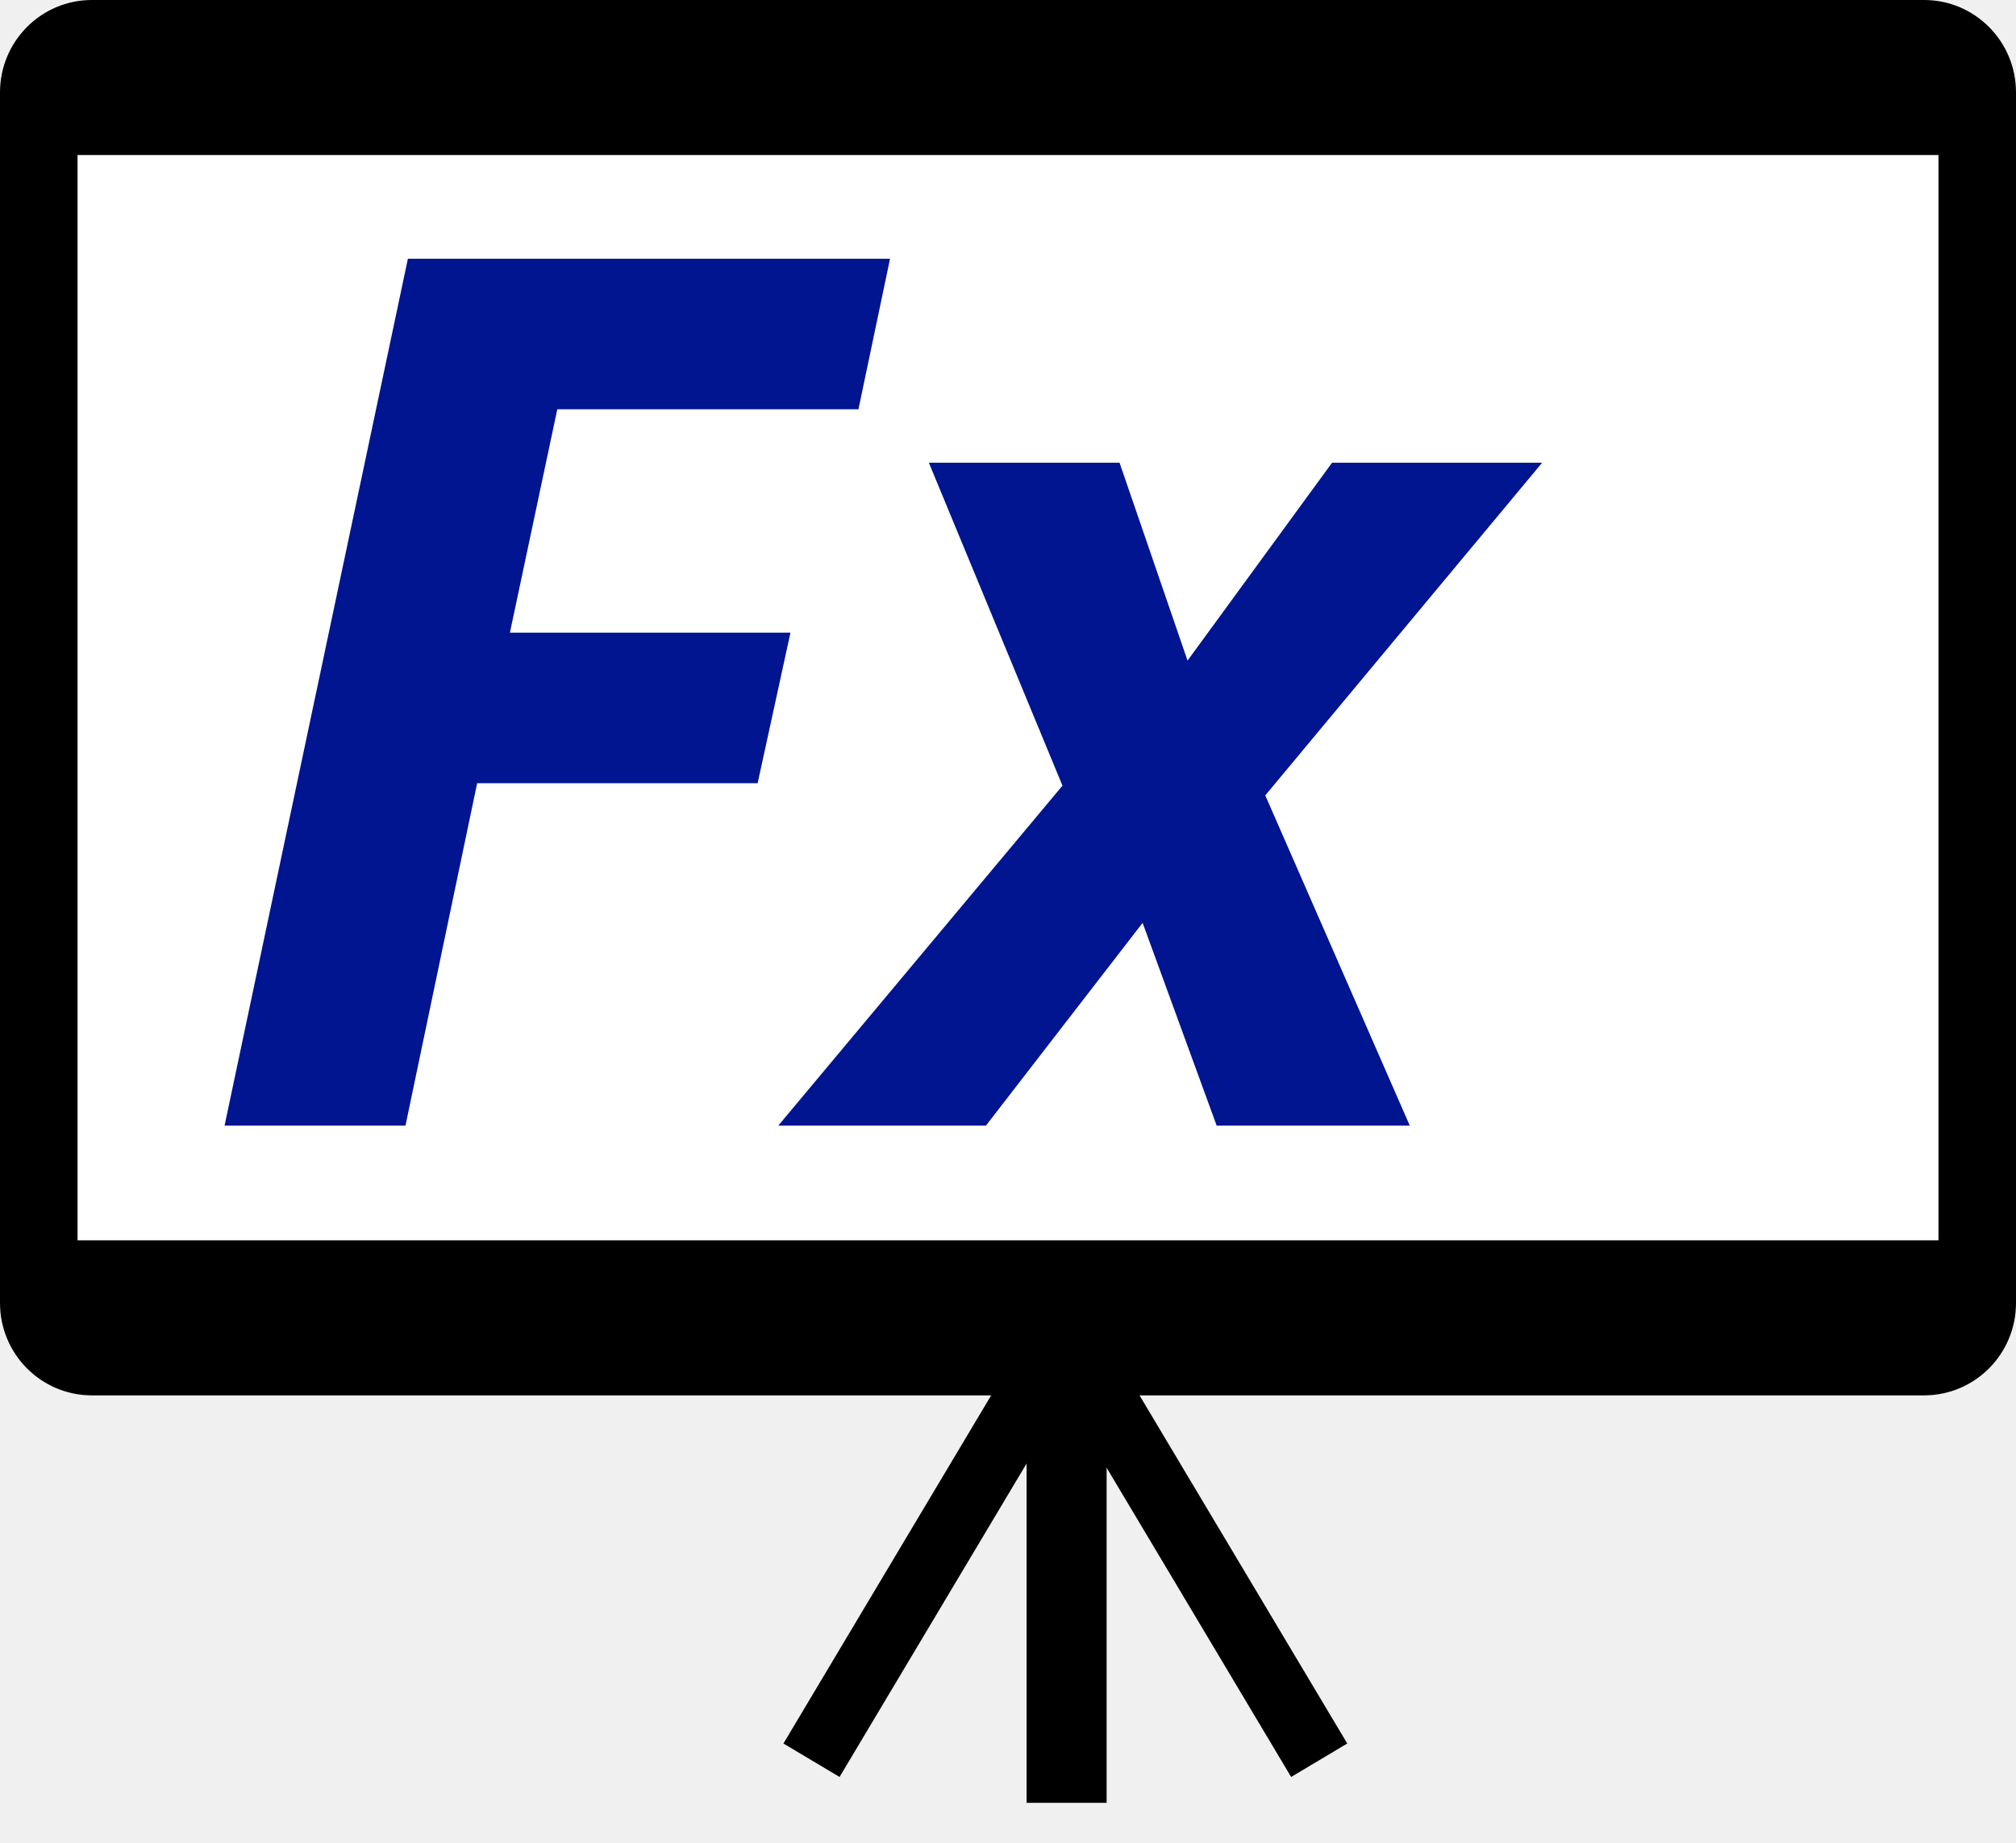
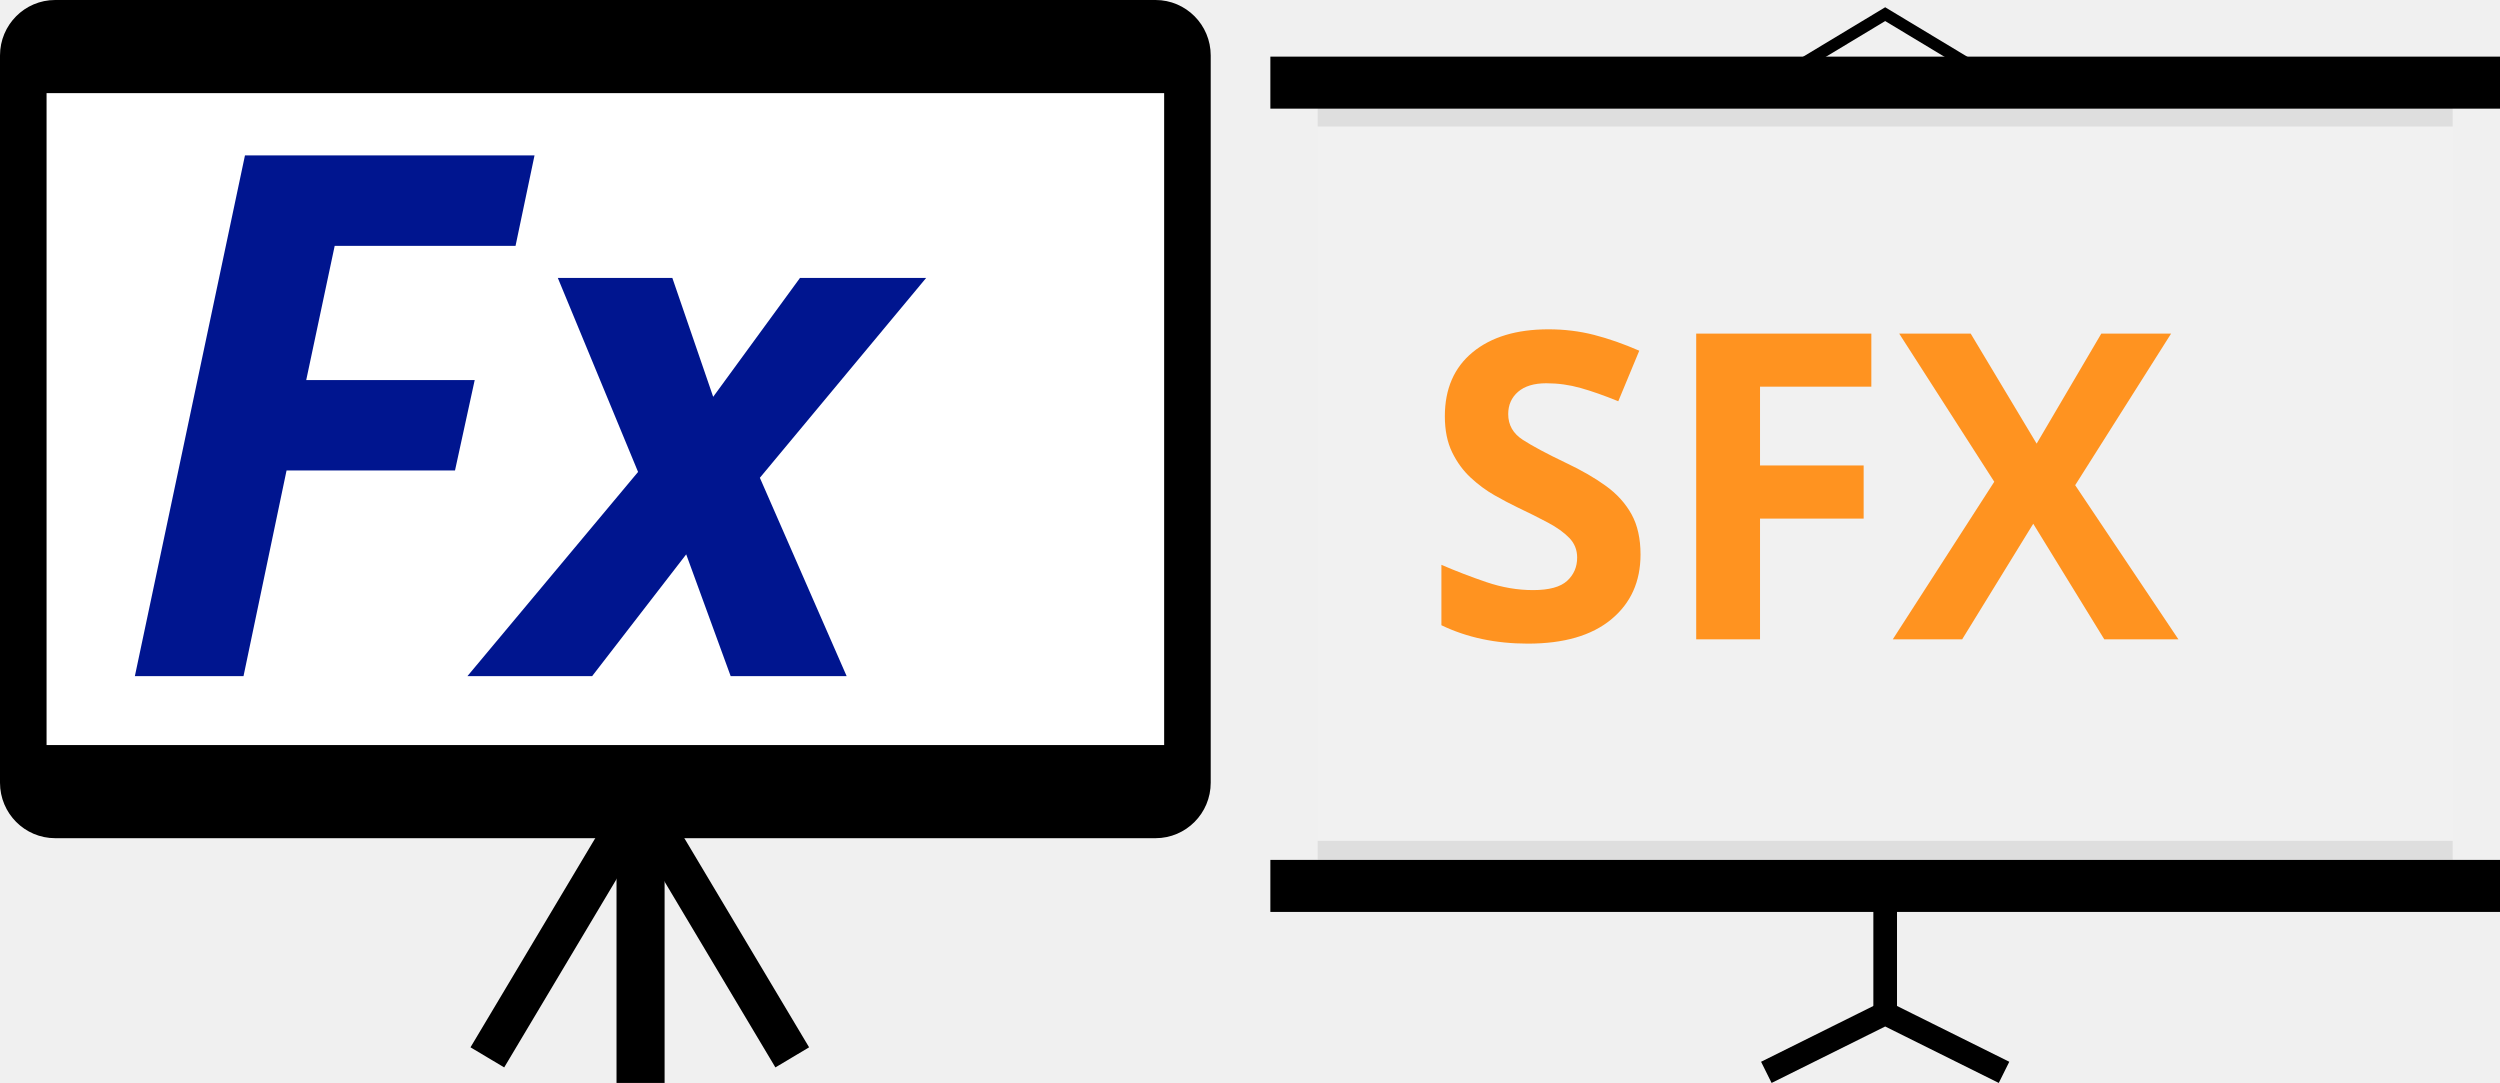
- <svg xmlns="http://www.w3.org/2000/svg" width="512" height="468.13" id="svg2" version="1.1">
+ <svg xmlns="http://www.w3.org/2000/svg" width="1057.226" height="457.966" id="svg2" version="1.1">
  <defs id="defs4" />
-   <g id="layer1" transform="translate(-0.5743143,-0.09757774)">
-     <g id="g3806" transform="matrix(0.7876923,0,0,0.7876923,-44.43668,-118.7917)">
-       <rect ry="27.213" rx="27.041" y="153.516" x="59.725" height="444.836" width="644.836" id="rect2985" style="fill:#000000;fill-opacity:1;fill-rule:nonzero;stroke:#000000;stroke-width:5.164;stroke-linecap:round;stroke-linejoin:round;stroke-miterlimit:4;stroke-opacity:1;stroke-dasharray:none" />
+   <g id="layer1" transform="translate(-0.5743146,-10.26243)" style="display:inline">
+     <g id="layer6" style="display:inline">
+       <rect style="display:inline;fill:#f1f1f1;fill-opacity:1;stroke:none" id="rect3378" width="480" height="318.086" x="557.8" y="55.76" />
+       <rect style="display:inline;fill:#dedede;fill-opacity:1" id="rect4915" width="480" height="8" x="557.8" y="-63.76" transform="scale(1,-1)" />
+       <rect style="display:inline;fill:#dedede;fill-opacity:1" id="rect4915-8" width="480" height="8" x="557.8" y="-373.846" transform="scale(1,-1)" />
+     </g>
+     <g id="layer3" style="display:inline">
+       <path style="fill:none;fill-rule:evenodd;stroke:#000000;stroke-width:5;stroke-linecap:butt;stroke-linejoin:miter;stroke-miterlimit:4;stroke-dasharray:none;stroke-opacity:1" d="m 758.984,39.639 38.816,-23.389 38.816,23.389" id="path4180" />
+       <path style="fill:none;fill-rule:evenodd;stroke:#000000;stroke-width:10;stroke-linecap:butt;stroke-linejoin:miter;stroke-miterlimit:4;stroke-dasharray:none;stroke-opacity:1" d="m 747.541,463.751 50.259,-24.978 50.259,24.978" id="path4180-4" />
+       <path style="fill:none;fill-rule:evenodd;stroke:#000000;stroke-width:10;stroke-linecap:butt;stroke-linejoin:miter;stroke-miterlimit:4;stroke-dasharray:none;stroke-opacity:1" d="m 797.8,394.206 0,42.426" id="path4197" />
+       <rect style="fill:#000000" id="rect3352" width="520" height="22" x="537.8" y="34.209" />
+       <rect style="fill:#000000" id="rect3352-8" width="520" height="22" x="537.8" y="373.907" />
+     </g>
+     <g id="layer4">
+       <text id="text3802-4" y="280.635" x="601.805" style="font-style:normal;font-weight:normal;font-size:24.146px;line-height:125%;font-family:Sans;letter-spacing:0px;word-spacing:0px;fill:#000000;fill-opacity:1;stroke:none" xml:space="preserve">
+         <tspan style="font-style:normal;font-variant:normal;font-weight:bold;font-stretch:normal;font-size:181.095px;font-family:Verdana;-inkscape-font-specification:'Verdana Bold';fill:#ff9320;fill-opacity:1" y="280.635" x="601.805" id="tspan3804-4">SFX</tspan>
+       </text>
+     </g>
+     <flowRoot xml:space="preserve" id="flowRoot4082" style="font-style:normal;font-weight:normal;font-size:40px;line-height:125%;font-family:sans-serif;letter-spacing:0px;word-spacing:0px;fill:#000000;fill-opacity:1;stroke:none;stroke-width:1px;stroke-linecap:butt;stroke-linejoin:miter;stroke-opacity:1" transform="translate(0.5743143,0.09757774)">
+       <flowRegion id="flowRegion4084">
+         <rect id="rect4086" width="32" height="384" x="-4112" y="1332.13" />
+       </flowRegion>
+       <flowPara id="flowPara4088">++++</flowPara>
+     </flowRoot>
+     <flowRoot xml:space="preserve" id="flowRoot4097" style="font-style:normal;font-weight:normal;font-size:40px;line-height:125%;font-family:sans-serif;letter-spacing:0px;word-spacing:0px;fill:#000000;fill-opacity:1;stroke:none;stroke-width:1px;stroke-linecap:butt;stroke-linejoin:miter;stroke-opacity:1">
+       <flowRegion id="flowRegion4099">
+         <rect id="rect4101" width="1264" height="304" x="-8416" y="2100.13" />
+       </flowRegion>
+       <flowPara id="flowPara4103" />
+     </flowRoot>
+     <flowRoot xml:space="preserve" id="flowRoot4105" style="font-style:normal;font-weight:normal;font-size:40px;line-height:125%;font-family:sans-serif;letter-spacing:0px;word-spacing:0px;fill:#000000;fill-opacity:1;stroke:none;stroke-width:1px;stroke-linecap:butt;stroke-linejoin:miter;stroke-opacity:1">
+       <flowRegion id="flowRegion4107">
+         <rect id="rect4109" width="186" height="41" x="-179" y="32.13" />
+       </flowRegion>
+       <flowPara id="flowPara4111" />
+     </flowRoot>
+   </g>
+   <g id="layer5" style="display:inline" transform="translate(-2.7700034e-7,-10.16486)">
+     <g style="display:inline" id="g3806" transform="matrix(0.7876923,0,0,0.7876923,-45.01099,-108.7244)">
+       <rect ry="27.213" rx="27.041" y="153.516" x="59.725" height="444.836" width="644.836" id="rect2985" style="fill:#000000;fill-opacity:1;fill-rule:nonzero;stroke:#000000;stroke-width:5.164;stroke-linecap:round;stroke-linejoin:round;stroke-miterlimit:4;stroke-dasharray:none;stroke-opacity:1" />
      <rect ry="0" rx="0" y="200.934" x="82.143" height="350" width="600" id="rect3755" style="fill:#ffffff;fill-opacity:1;fill-rule:nonzero;stroke:none" />
-       <path id="path3764" d="m 401.041,599.532 0,132.803 z" style="fill:none;stroke:#000000;stroke-width:25.809;stroke-linecap:square;stroke-linejoin:miter;stroke-miterlimit:4;stroke-opacity:1;stroke-dasharray:none" />
-       <path id="path3764-1" d="m 390.48,598.421 -71.695,120.182 z" style="fill:none;stroke:#000000;stroke-width:21.067;stroke-linecap:round;stroke-linejoin:bevel;stroke-miterlimit:4;stroke-opacity:1;stroke-dasharray:none" />
-       <path id="path3764-1-7" d="m 410.786,598.421 71.695,120.182 z" style="fill:none;stroke:#000000;stroke-width:21.067;stroke-linecap:round;stroke-linejoin:bevel;stroke-miterlimit:4;stroke-opacity:1;stroke-dasharray:none" />
-       <text id="text3802" y="513.944" x="119.361" style="font-size:52.205px;font-style:normal;font-weight:normal;line-height:125%;letter-spacing:0px;word-spacing:0px;fill:#000000;fill-opacity:1;stroke:none;font-family:Sans" xml:space="preserve">
-         <tspan style="font-size:391.539px;font-style:oblique;font-variant:normal;font-weight:bold;font-stretch:normal;fill:#00158f;fill-opacity:1;font-family:Verdana;-inkscape-font-specification:Verdana Bold Oblique" y="513.944" x="119.361" id="tspan3804">Fx</tspan>
+       <path id="path3764" d="m 401.041,599.532 0,132.803 z" style="fill:none;stroke:#000000;stroke-width:25.809;stroke-linecap:square;stroke-linejoin:miter;stroke-miterlimit:4;stroke-dasharray:none;stroke-opacity:1" />
+       <path id="path3764-1" d="m 390.48,598.421 -71.695,120.182 z" style="fill:none;stroke:#000000;stroke-width:21.067;stroke-linecap:round;stroke-linejoin:bevel;stroke-miterlimit:4;stroke-dasharray:none;stroke-opacity:1" />
+       <path id="path3764-1-7" d="m 410.786,598.421 71.695,120.182 z" style="fill:none;stroke:#000000;stroke-width:21.067;stroke-linecap:round;stroke-linejoin:bevel;stroke-miterlimit:4;stroke-dasharray:none;stroke-opacity:1" />
+       <text id="text3802" y="513.944" x="119.361" style="font-style:normal;font-weight:normal;font-size:52.205px;line-height:125%;font-family:Sans;letter-spacing:0px;word-spacing:0px;fill:#000000;fill-opacity:1;stroke:none" xml:space="preserve">
+         <tspan style="font-style:oblique;font-variant:normal;font-weight:bold;font-stretch:normal;font-size:391.539px;font-family:Verdana;-inkscape-font-specification:'Verdana Bold Oblique';fill:#00158f;fill-opacity:1" y="513.944" x="119.361" id="tspan3804">Fx</tspan>
      </text>
    </g>
  </g>
</svg>
